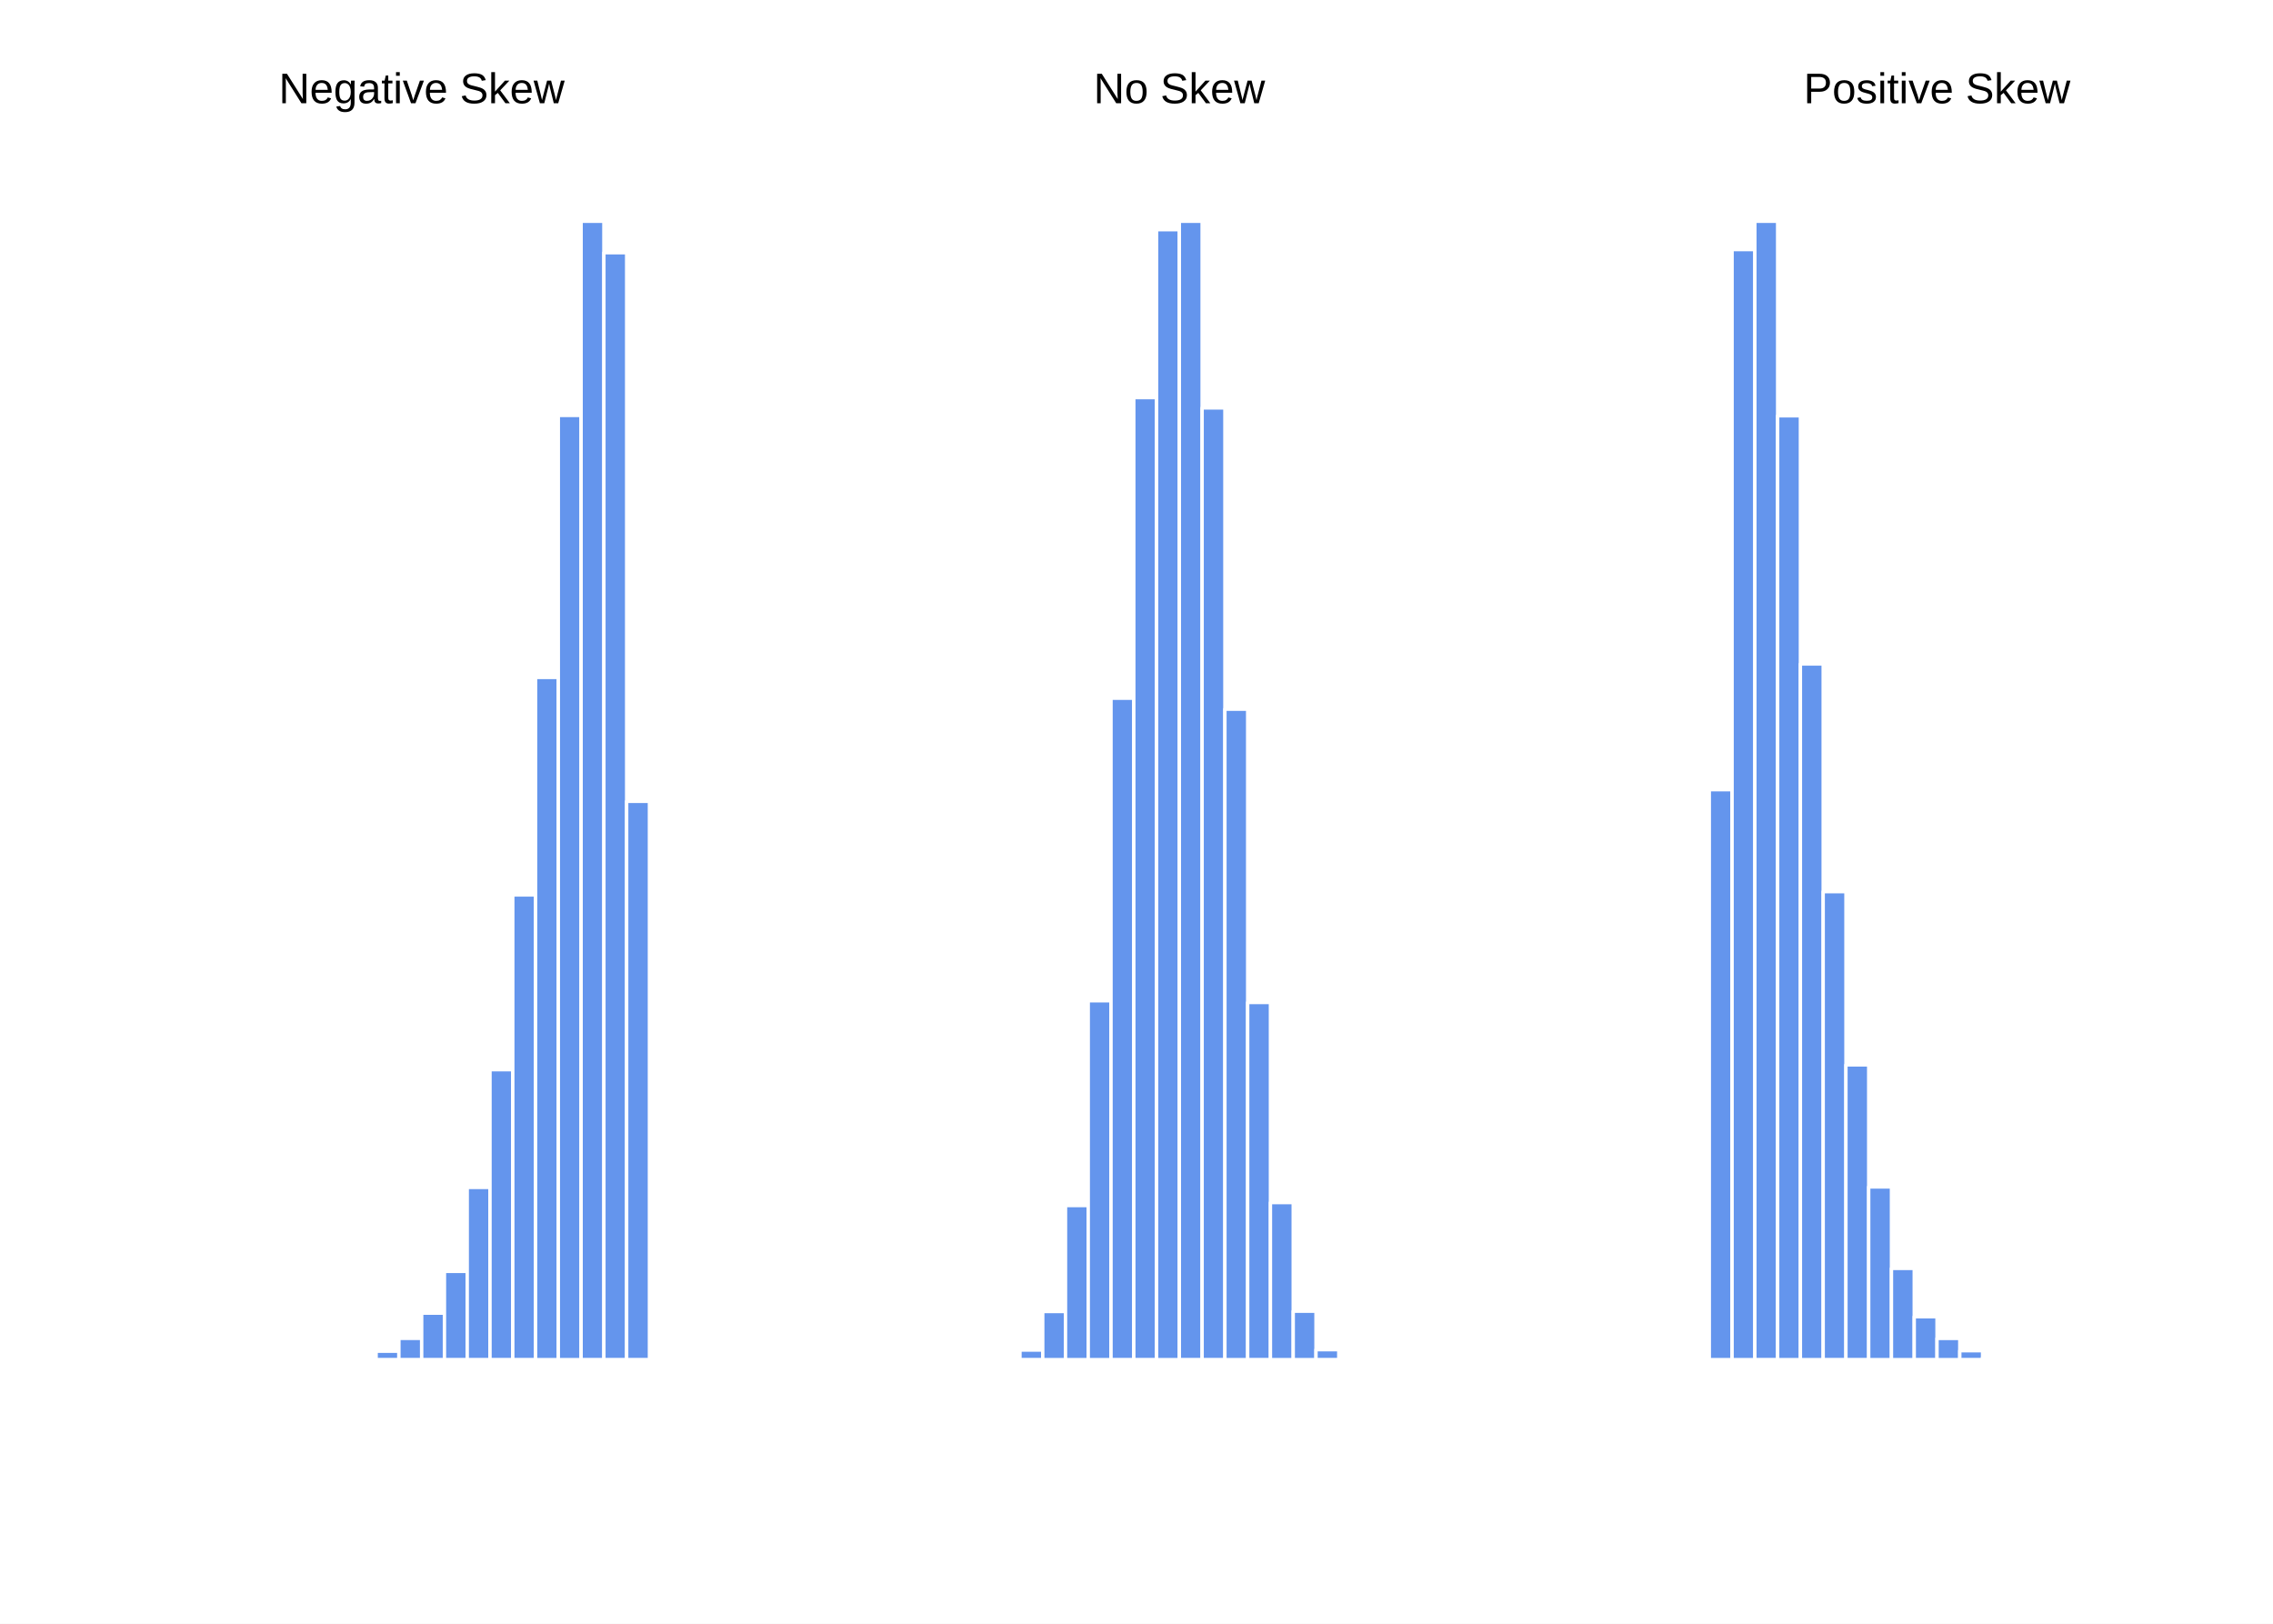
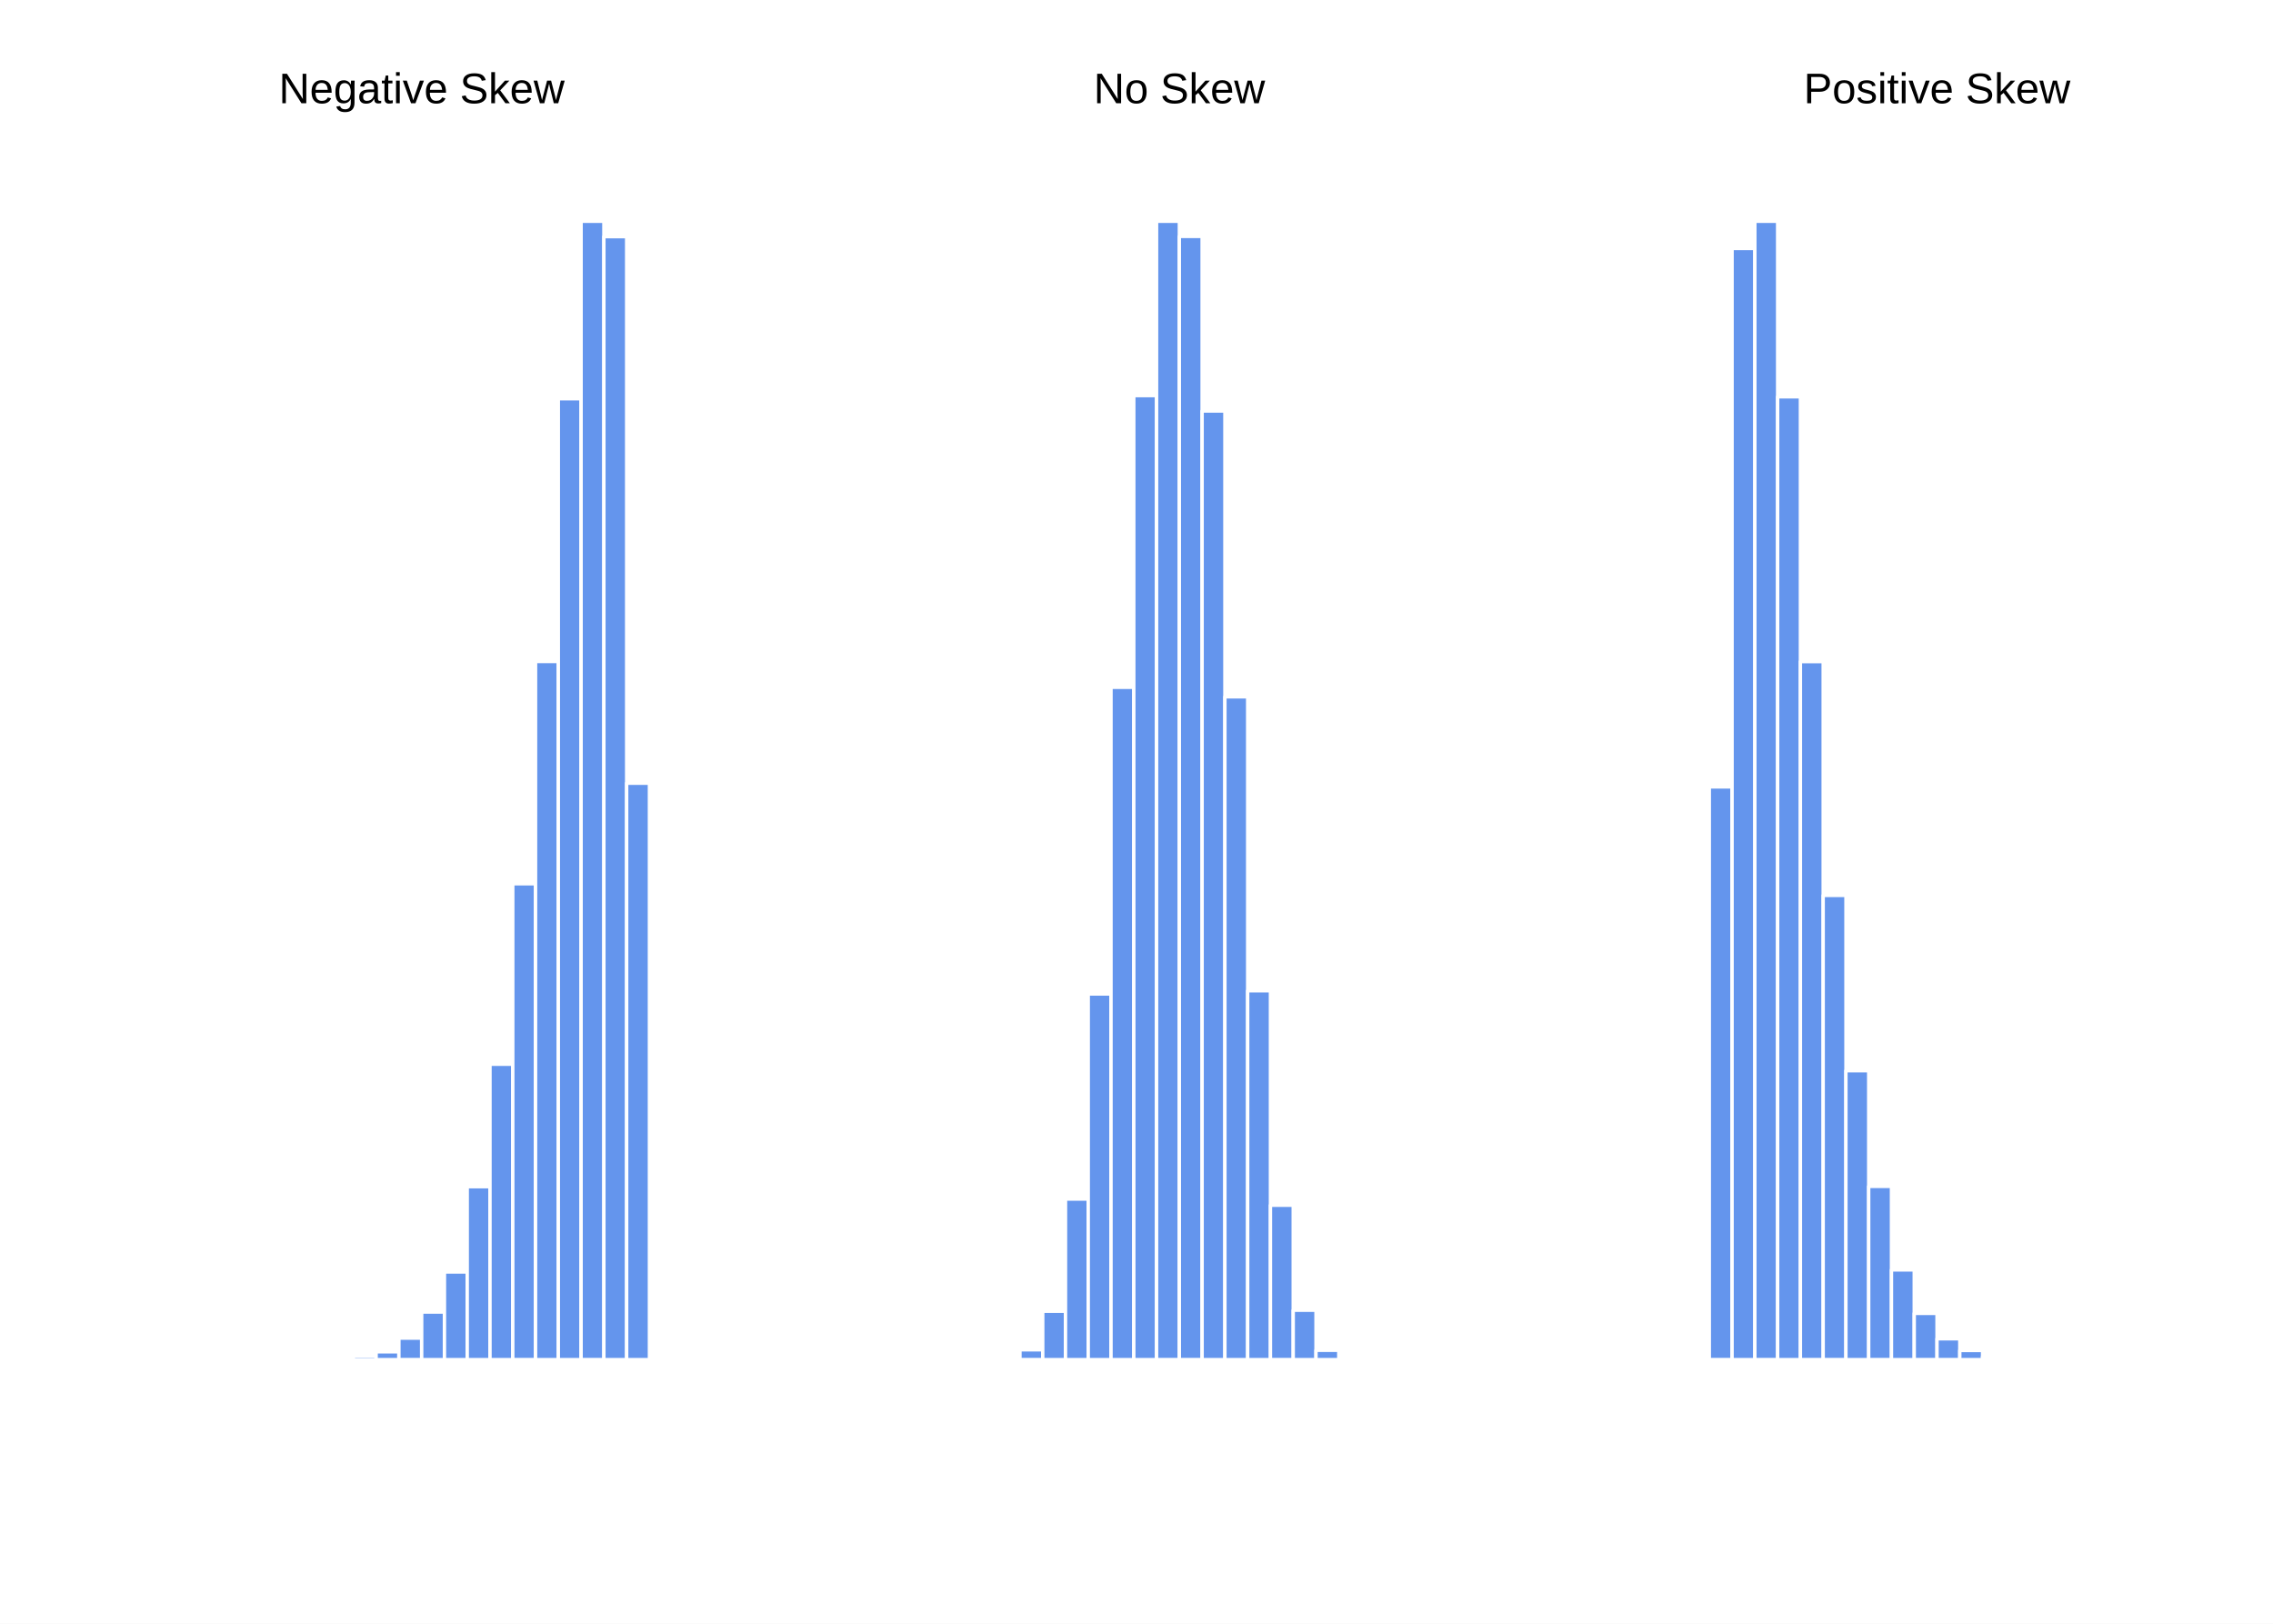
<svg xmlns="http://www.w3.org/2000/svg" class="svglite" width="504.00pt" height="360.00pt" viewBox="0 0 504.00 360.00">
  <defs>
    <style type="text/css">
    .svglite line, .svglite polyline, .svglite polygon, .svglite path, .svglite rect, .svglite circle {
      fill: none;
      stroke: #000000;
      stroke-linecap: round;
      stroke-linejoin: round;
      stroke-miterlimit: 10.00;
    }
    .svglite text {
      white-space: pre;
    }
  </style>
  </defs>
  <rect width="100%" height="100%" style="stroke: none; fill: #FFFFFF;" />
  <defs>
    <clipPath id="cpMC4wMHw1MDQuMDB8MC4wMHwzNjAuMDA=">
      <rect x="0.00" y="0.00" width="504.00" height="360.00" />
    </clipPath>
  </defs>
  <g clip-path="url(#cpMC4wMHw1MDQuMDB8MC4wMHwzNjAuMDA=)">
</g>
  <defs>
    <clipPath id="cpMzguOTd8MTQ4LjA0fDM4Ljk3fDMxMS41Mw==">
      <rect x="38.97" y="38.97" width="109.08" height="272.56" />
    </clipPath>
  </defs>
  <g clip-path="url(#cpMzguOTd8MTQ4LjA0fDM4Ljk3fDMxMS41Mw==)">
</g>
  <defs>
    <clipPath id="cpMC4wMHwxNjguMDB8MC4wMHwzNjAuMDA=">
      <rect x="0.00" y="0.00" width="168.00" height="360.00" />
    </clipPath>
  </defs>
  <g clip-path="url(#cpMC4wMHwxNjguMDB8MC4wMHwzNjAuMDA=)">
    <text x="93.50" y="22.89" text-anchor="middle" style="font-size: 9.50px; font-family: &quot;Arial&quot;;" textLength="63.38px" lengthAdjust="spacingAndGlyphs">Negative Skew</text>
  </g>
  <g clip-path="url(#cpMzguOTd8MTQ4LjA0fDM4Ljk3fDMxMS41Mw==)">
    <rect x="43.01" y="301.43" width="5.05" height="0.00" style="stroke-width: 0.75; stroke: #FFFFFF; fill: #6495ED;" />
    <rect x="48.06" y="301.43" width="5.05" height="0.00" style="stroke-width: 0.75; stroke: #FFFFFF; fill: #6495ED;" />
    <rect x="53.11" y="301.43" width="5.05" height="0.00" style="stroke-width: 0.75; stroke: #FFFFFF; fill: #6495ED;" />
    <rect x="58.16" y="301.43" width="5.05" height="0.00" style="stroke-width: 0.75; stroke: #FFFFFF; fill: #6495ED;" />
-     <rect x="63.21" y="301.43" width="5.05" height="0.00" style="stroke-width: 0.75; stroke: #FFFFFF; fill: #6495ED;" />
-     <rect x="68.26" y="301.37" width="5.05" height="0.061" style="stroke-width: 0.75; stroke: #FFFFFF; fill: #6495ED;" />
-     <rect x="73.30" y="301.15" width="5.05" height="0.28" style="stroke-width: 0.75; stroke: #FFFFFF; fill: #6495ED;" />
-     <rect x="78.35" y="300.75" width="5.05" height="0.69" style="stroke-width: 0.75; stroke: #FFFFFF; fill: #6495ED;" />
-     <rect x="83.40" y="299.58" width="5.05" height="1.85" style="stroke-width: 0.75; stroke: #FFFFFF; fill: #6495ED;" />
-     <rect x="88.45" y="296.73" width="5.05" height="4.70" style="stroke-width: 0.75; stroke: #FFFFFF; fill: #6495ED;" />
-     <rect x="93.50" y="291.14" width="5.05" height="10.29" style="stroke-width: 0.75; stroke: #FFFFFF; fill: #6495ED;" />
-     <rect x="98.55" y="281.88" width="5.05" height="19.55" style="stroke-width: 0.75; stroke: #FFFFFF; fill: #6495ED;" />
-     <rect x="103.60" y="263.26" width="5.05" height="38.17" style="stroke-width: 0.75; stroke: #FFFFFF; fill: #6495ED;" />
-     <rect x="108.65" y="237.17" width="5.05" height="64.26" style="stroke-width: 0.75; stroke: #FFFFFF; fill: #6495ED;" />
-     <rect x="113.70" y="198.42" width="5.05" height="103.01" style="stroke-width: 0.75; stroke: #FFFFFF; fill: #6495ED;" />
-     <rect x="118.75" y="150.20" width="5.05" height="151.24" style="stroke-width: 0.75; stroke: #FFFFFF; fill: #6495ED;" />
-     <rect x="123.80" y="92.10" width="5.05" height="209.34" style="stroke-width: 0.75; stroke: #FFFFFF; fill: #6495ED;" />
+     <rect x="63.21" y="301.42" width="5.05" height="0.012" style="stroke-width: 0.75; stroke: #FFFFFF; fill: #6495ED;" />
+     <rect x="68.26" y="301.38" width="5.05" height="0.050" style="stroke-width: 0.75; stroke: #FFFFFF; fill: #6495ED;" />
+     <rect x="73.30" y="301.12" width="5.05" height="0.31" style="stroke-width: 0.75; stroke: #FFFFFF; fill: #6495ED;" />
+     <rect x="78.35" y="300.61" width="5.05" height="0.82" style="stroke-width: 0.75; stroke: #FFFFFF; fill: #6495ED;" />
+     <rect x="83.40" y="299.71" width="5.05" height="1.73" style="stroke-width: 0.75; stroke: #FFFFFF; fill: #6495ED;" />
+     <rect x="88.45" y="296.68" width="5.05" height="4.75" style="stroke-width: 0.75; stroke: #FFFFFF; fill: #6495ED;" />
+     <rect x="93.50" y="290.90" width="5.05" height="10.54" style="stroke-width: 0.75; stroke: #FFFFFF; fill: #6495ED;" />
+     <rect x="98.55" y="282.01" width="5.05" height="19.43" style="stroke-width: 0.75; stroke: #FFFFFF; fill: #6495ED;" />
+     <rect x="103.60" y="263.10" width="5.05" height="38.34" style="stroke-width: 0.75; stroke: #FFFFFF; fill: #6495ED;" />
+     <rect x="108.65" y="235.96" width="5.05" height="65.48" style="stroke-width: 0.75; stroke: #FFFFFF; fill: #6495ED;" />
+     <rect x="113.70" y="195.94" width="5.05" height="105.49" style="stroke-width: 0.75; stroke: #FFFFFF; fill: #6495ED;" />
+     <rect x="118.75" y="146.66" width="5.05" height="154.78" style="stroke-width: 0.75; stroke: #FFFFFF; fill: #6495ED;" />
+     <rect x="123.80" y="88.41" width="5.05" height="213.03" style="stroke-width: 0.75; stroke: #FFFFFF; fill: #6495ED;" />
    <rect x="128.85" y="49.06" width="5.05" height="252.37" style="stroke-width: 0.75; stroke: #FFFFFF; fill: #6495ED;" />
-     <rect x="133.90" y="56.03" width="5.05" height="245.40" style="stroke-width: 0.75; stroke: #FFFFFF; fill: #6495ED;" />
-     <rect x="138.95" y="177.66" width="5.05" height="123.77" style="stroke-width: 0.75; stroke: #FFFFFF; fill: #6495ED;" />
+     <rect x="133.90" y="52.47" width="5.05" height="248.97" style="stroke-width: 0.75; stroke: #FFFFFF; fill: #6495ED;" />
+     <rect x="138.95" y="173.64" width="5.05" height="127.80" style="stroke-width: 0.75; stroke: #FFFFFF; fill: #6495ED;" />
  </g>
  <defs>
    <clipPath id="cpMjA2Ljk3fDMxNi4wNHwzOC45N3wzMTEuNTM=">
      <rect x="206.97" y="38.97" width="109.08" height="272.56" />
    </clipPath>
  </defs>
  <g clip-path="url(#cpMjA2Ljk3fDMxNi4wNHwzOC45N3wzMTEuNTM=)">
</g>
  <defs>
    <clipPath id="cpMTY4LjAwfDMzNi4wMHwwLjAwfDM2MC4wMA==">
      <rect x="168.00" y="0.00" width="168.00" height="360.00" />
    </clipPath>
  </defs>
  <g clip-path="url(#cpMTY4LjAwfDMzNi4wMHwwLjAwfDM2MC4wMA==)">
    <text x="261.50" y="22.89" text-anchor="middle" style="font-size: 9.50px; font-family: &quot;Arial&quot;;" textLength="38.02px" lengthAdjust="spacingAndGlyphs">No Skew</text>
  </g>
  <g clip-path="url(#cpMjA2Ljk3fDMxNi4wNHwzOC45N3wzMTEuNTM=)">
    <rect x="211.01" y="301.43" width="5.05" height="0.00" style="stroke-width: 0.75; stroke: #FFFFFF; fill: #6495ED;" />
-     <rect x="216.06" y="301.43" width="5.05" height="0.00" style="stroke-width: 0.75; stroke: #FFFFFF; fill: #6495ED;" />
-     <rect x="221.11" y="301.32" width="5.05" height="0.12" style="stroke-width: 0.75; stroke: #FFFFFF; fill: #6495ED;" />
-     <rect x="226.16" y="299.33" width="5.05" height="2.10" style="stroke-width: 0.75; stroke: #FFFFFF; fill: #6495ED;" />
-     <rect x="231.21" y="290.77" width="5.05" height="10.67" style="stroke-width: 0.75; stroke: #FFFFFF; fill: #6495ED;" />
-     <rect x="236.26" y="267.28" width="5.05" height="34.16" style="stroke-width: 0.75; stroke: #FFFFFF; fill: #6495ED;" />
-     <rect x="241.30" y="221.88" width="5.05" height="79.56" style="stroke-width: 0.75; stroke: #FFFFFF; fill: #6495ED;" />
-     <rect x="246.35" y="154.81" width="5.05" height="146.62" style="stroke-width: 0.75; stroke: #FFFFFF; fill: #6495ED;" />
-     <rect x="251.40" y="88.16" width="5.05" height="213.27" style="stroke-width: 0.75; stroke: #FFFFFF; fill: #6495ED;" />
-     <rect x="256.45" y="50.92" width="5.05" height="250.52" style="stroke-width: 0.75; stroke: #FFFFFF; fill: #6495ED;" />
-     <rect x="261.50" y="49.06" width="5.05" height="252.37" style="stroke-width: 0.75; stroke: #FFFFFF; fill: #6495ED;" />
-     <rect x="266.55" y="90.44" width="5.05" height="210.99" style="stroke-width: 0.75; stroke: #FFFFFF; fill: #6495ED;" />
-     <rect x="271.60" y="157.23" width="5.05" height="144.21" style="stroke-width: 0.75; stroke: #FFFFFF; fill: #6495ED;" />
-     <rect x="276.65" y="222.26" width="5.05" height="79.17" style="stroke-width: 0.75; stroke: #FFFFFF; fill: #6495ED;" />
-     <rect x="281.70" y="266.62" width="5.05" height="34.82" style="stroke-width: 0.75; stroke: #FFFFFF; fill: #6495ED;" />
-     <rect x="286.75" y="290.71" width="5.05" height="10.73" style="stroke-width: 0.75; stroke: #FFFFFF; fill: #6495ED;" />
-     <rect x="291.80" y="299.24" width="5.05" height="2.19" style="stroke-width: 0.75; stroke: #FFFFFF; fill: #6495ED;" />
-     <rect x="296.85" y="301.29" width="5.05" height="0.15" style="stroke-width: 0.75; stroke: #FFFFFF; fill: #6495ED;" />
+     <rect x="216.06" y="301.42" width="5.05" height="0.015" style="stroke-width: 0.75; stroke: #FFFFFF; fill: #6495ED;" />
+     <rect x="221.11" y="301.27" width="5.05" height="0.16" style="stroke-width: 0.75; stroke: #FFFFFF; fill: #6495ED;" />
+     <rect x="226.16" y="299.27" width="5.05" height="2.16" style="stroke-width: 0.75; stroke: #FFFFFF; fill: #6495ED;" />
+     <rect x="231.21" y="290.72" width="5.05" height="10.72" style="stroke-width: 0.75; stroke: #FFFFFF; fill: #6495ED;" />
+     <rect x="236.26" y="265.84" width="5.05" height="35.60" style="stroke-width: 0.75; stroke: #FFFFFF; fill: #6495ED;" />
+     <rect x="241.30" y="220.38" width="5.05" height="81.06" style="stroke-width: 0.75; stroke: #FFFFFF; fill: #6495ED;" />
+     <rect x="246.35" y="152.38" width="5.05" height="149.06" style="stroke-width: 0.75; stroke: #FFFFFF; fill: #6495ED;" />
+     <rect x="251.40" y="87.71" width="5.05" height="213.73" style="stroke-width: 0.75; stroke: #FFFFFF; fill: #6495ED;" />
+     <rect x="256.45" y="49.06" width="5.05" height="252.37" style="stroke-width: 0.75; stroke: #FFFFFF; fill: #6495ED;" />
+     <rect x="261.50" y="52.42" width="5.05" height="249.01" style="stroke-width: 0.75; stroke: #FFFFFF; fill: #6495ED;" />
+     <rect x="266.55" y="91.13" width="5.05" height="210.31" style="stroke-width: 0.75; stroke: #FFFFFF; fill: #6495ED;" />
+     <rect x="271.60" y="154.50" width="5.05" height="146.94" style="stroke-width: 0.75; stroke: #FFFFFF; fill: #6495ED;" />
+     <rect x="276.65" y="219.67" width="5.05" height="81.77" style="stroke-width: 0.75; stroke: #FFFFFF; fill: #6495ED;" />
+     <rect x="281.70" y="267.21" width="5.05" height="34.22" style="stroke-width: 0.75; stroke: #FFFFFF; fill: #6495ED;" />
+     <rect x="286.75" y="290.50" width="5.05" height="10.94" style="stroke-width: 0.75; stroke: #FFFFFF; fill: #6495ED;" />
+     <rect x="291.80" y="299.38" width="5.05" height="2.06" style="stroke-width: 0.75; stroke: #FFFFFF; fill: #6495ED;" />
+     <rect x="296.85" y="301.35" width="5.05" height="0.089" style="stroke-width: 0.75; stroke: #FFFFFF; fill: #6495ED;" />
    <rect x="301.90" y="301.43" width="5.05" height="0.00" style="stroke-width: 0.75; stroke: #FFFFFF; fill: #6495ED;" />
    <rect x="306.95" y="301.43" width="5.05" height="0.00" style="stroke-width: 0.75; stroke: #FFFFFF; fill: #6495ED;" />
  </g>
  <defs>
    <clipPath id="cpMzc0Ljk3fDQ4NC4wNHwzOC45N3wzMTEuNTM=">
      <rect x="374.97" y="38.97" width="109.08" height="272.56" />
    </clipPath>
  </defs>
  <g clip-path="url(#cpMzc0Ljk3fDQ4NC4wNHwzOC45N3wzMTEuNTM=)">
</g>
  <defs>
    <clipPath id="cpMzM2LjAwfDUwNC4wMHwwLjAwfDM2MC4wMA==">
      <rect x="336.00" y="0.00" width="168.00" height="360.00" />
    </clipPath>
  </defs>
  <g clip-path="url(#cpMzM2LjAwfDUwNC4wMHwwLjAwfDM2MC4wMA==)">
    <text x="429.50" y="22.89" text-anchor="middle" style="font-size: 9.50px; font-family: &quot;Arial&quot;;" textLength="59.15px" lengthAdjust="spacingAndGlyphs">Positive Skew</text>
  </g>
  <g clip-path="url(#cpMzc0Ljk3fDQ4NC4wNHwzOC45N3wzMTEuNTM=)">
-     <rect x="379.01" y="175.08" width="5.05" height="126.36" style="stroke-width: 0.75; stroke: #FFFFFF; fill: #6495ED;" />
-     <rect x="384.06" y="55.34" width="5.05" height="246.10" style="stroke-width: 0.75; stroke: #FFFFFF; fill: #6495ED;" />
+     <rect x="379.01" y="174.46" width="5.05" height="126.97" style="stroke-width: 0.75; stroke: #FFFFFF; fill: #6495ED;" />
+     <rect x="384.06" y="55.09" width="5.05" height="246.35" style="stroke-width: 0.75; stroke: #FFFFFF; fill: #6495ED;" />
    <rect x="389.11" y="49.06" width="5.05" height="252.37" style="stroke-width: 0.75; stroke: #FFFFFF; fill: #6495ED;" />
-     <rect x="394.16" y="92.18" width="5.05" height="209.26" style="stroke-width: 0.75; stroke: #FFFFFF; fill: #6495ED;" />
-     <rect x="399.21" y="147.21" width="5.05" height="154.23" style="stroke-width: 0.75; stroke: #FFFFFF; fill: #6495ED;" />
-     <rect x="404.26" y="197.69" width="5.05" height="103.74" style="stroke-width: 0.75; stroke: #FFFFFF; fill: #6495ED;" />
-     <rect x="409.30" y="236.10" width="5.05" height="65.33" style="stroke-width: 0.75; stroke: #FFFFFF; fill: #6495ED;" />
-     <rect x="414.35" y="263.15" width="5.05" height="38.29" style="stroke-width: 0.75; stroke: #FFFFFF; fill: #6495ED;" />
-     <rect x="419.40" y="281.22" width="5.05" height="20.22" style="stroke-width: 0.75; stroke: #FFFFFF; fill: #6495ED;" />
-     <rect x="424.45" y="291.93" width="5.05" height="9.50" style="stroke-width: 0.75; stroke: #FFFFFF; fill: #6495ED;" />
-     <rect x="429.50" y="296.74" width="5.05" height="4.70" style="stroke-width: 0.75; stroke: #FFFFFF; fill: #6495ED;" />
-     <rect x="434.55" y="299.47" width="5.05" height="1.96" style="stroke-width: 0.75; stroke: #FFFFFF; fill: #6495ED;" />
-     <rect x="439.60" y="300.99" width="5.05" height="0.44" style="stroke-width: 0.75; stroke: #FFFFFF; fill: #6495ED;" />
-     <rect x="444.65" y="301.29" width="5.05" height="0.15" style="stroke-width: 0.75; stroke: #FFFFFF; fill: #6495ED;" />
-     <rect x="449.70" y="301.43" width="5.05" height="0.00" style="stroke-width: 0.75; stroke: #FFFFFF; fill: #6495ED;" />
-     <rect x="454.75" y="301.42" width="5.05" height="0.012" style="stroke-width: 0.75; stroke: #FFFFFF; fill: #6495ED;" />
+     <rect x="394.16" y="87.98" width="5.05" height="213.46" style="stroke-width: 0.75; stroke: #FFFFFF; fill: #6495ED;" />
+     <rect x="399.21" y="146.68" width="5.05" height="154.75" style="stroke-width: 0.75; stroke: #FFFFFF; fill: #6495ED;" />
+     <rect x="404.26" y="198.53" width="5.05" height="102.90" style="stroke-width: 0.75; stroke: #FFFFFF; fill: #6495ED;" />
+     <rect x="409.30" y="237.39" width="5.05" height="64.05" style="stroke-width: 0.75; stroke: #FFFFFF; fill: #6495ED;" />
+     <rect x="414.35" y="263.04" width="5.05" height="38.39" style="stroke-width: 0.75; stroke: #FFFFFF; fill: #6495ED;" />
+     <rect x="419.40" y="281.56" width="5.05" height="19.88" style="stroke-width: 0.75; stroke: #FFFFFF; fill: #6495ED;" />
+     <rect x="424.45" y="291.19" width="5.05" height="10.24" style="stroke-width: 0.75; stroke: #FFFFFF; fill: #6495ED;" />
+     <rect x="429.50" y="296.83" width="5.05" height="4.60" style="stroke-width: 0.75; stroke: #FFFFFF; fill: #6495ED;" />
+     <rect x="434.55" y="299.42" width="5.05" height="2.02" style="stroke-width: 0.75; stroke: #FFFFFF; fill: #6495ED;" />
+     <rect x="439.60" y="300.77" width="5.05" height="0.67" style="stroke-width: 0.75; stroke: #FFFFFF; fill: #6495ED;" />
+     <rect x="444.65" y="301.19" width="5.05" height="0.25" style="stroke-width: 0.75; stroke: #FFFFFF; fill: #6495ED;" />
+     <rect x="449.70" y="301.40" width="5.05" height="0.037" style="stroke-width: 0.75; stroke: #FFFFFF; fill: #6495ED;" />
+     <rect x="454.75" y="301.43" width="5.05" height="0.00" style="stroke-width: 0.75; stroke: #FFFFFF; fill: #6495ED;" />
    <rect x="459.80" y="301.43" width="5.05" height="0.00" style="stroke-width: 0.75; stroke: #FFFFFF; fill: #6495ED;" />
    <rect x="464.85" y="301.43" width="5.05" height="0.00" style="stroke-width: 0.75; stroke: #FFFFFF; fill: #6495ED;" />
    <rect x="469.90" y="301.43" width="5.05" height="0.00" style="stroke-width: 0.75; stroke: #FFFFFF; fill: #6495ED;" />
    <rect x="474.95" y="301.43" width="5.05" height="0.00" style="stroke-width: 0.75; stroke: #FFFFFF; fill: #6495ED;" />
  </g>
</svg>
